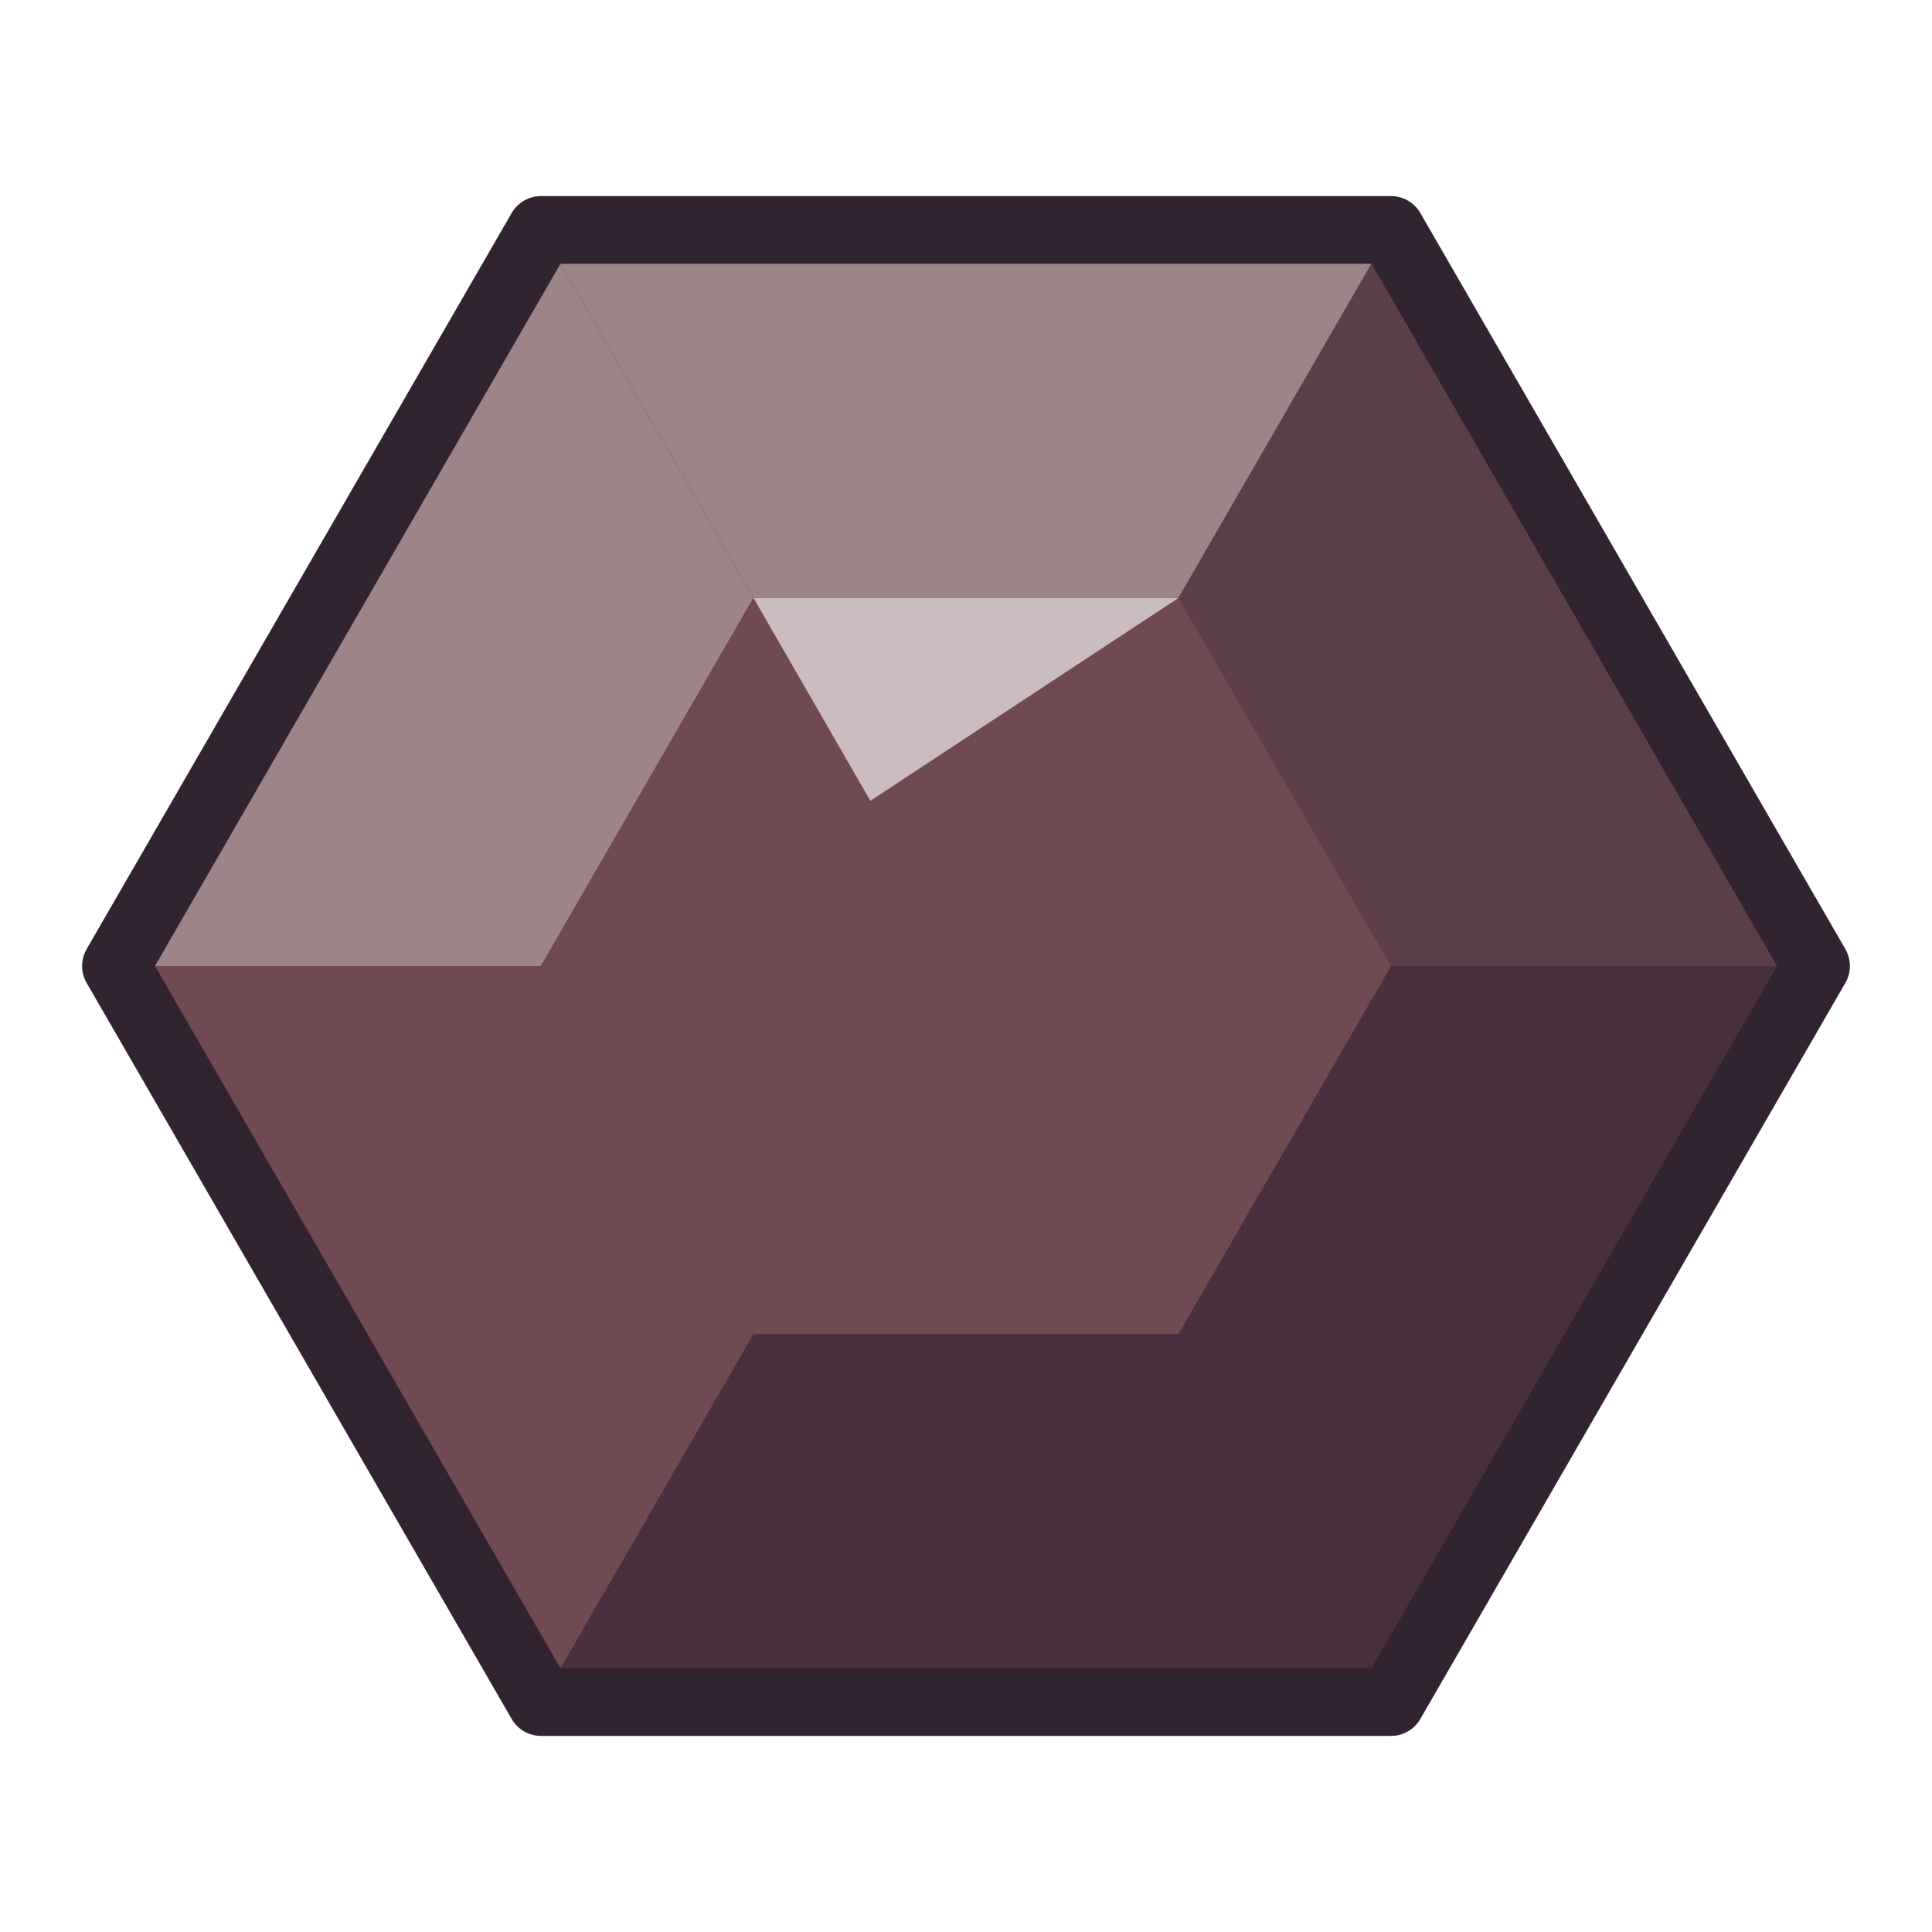
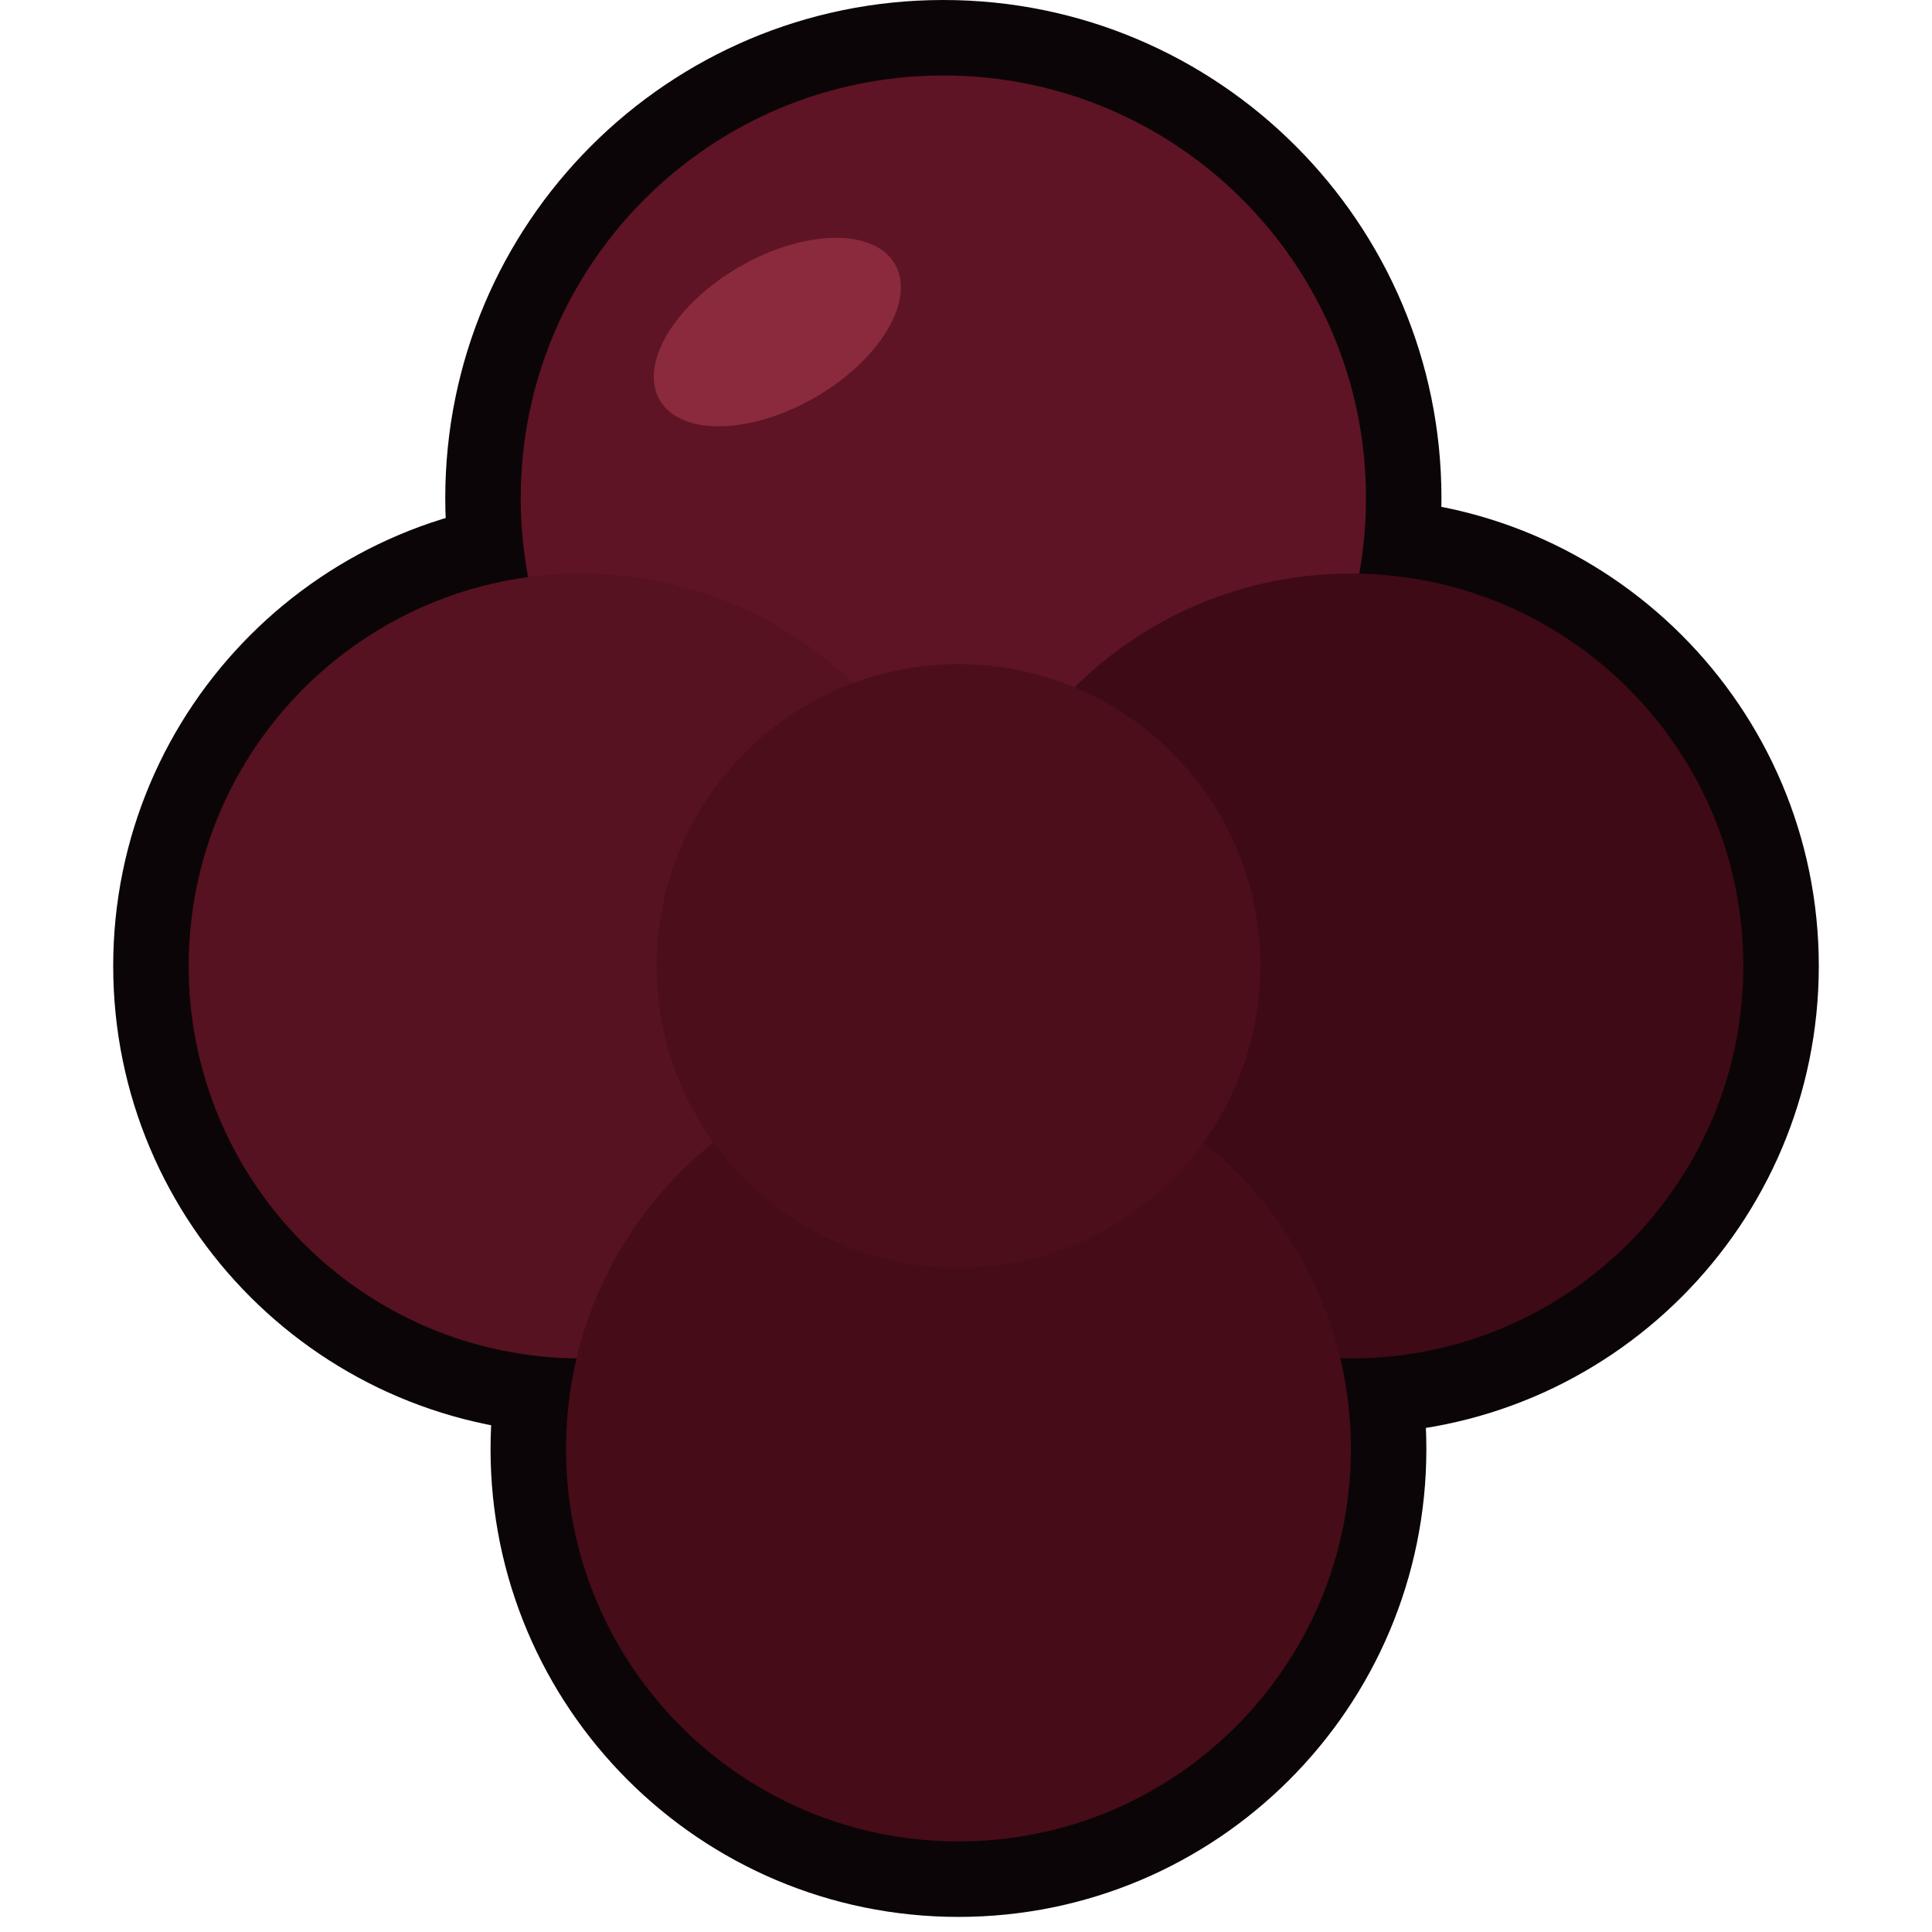
<svg xmlns="http://www.w3.org/2000/svg" viewBox="0 0 200 200" width="200" height="200">
-   <polygon points="188.0,100.0 144.0,176.2 56.0,176.2 12.0,100.0 56.0,23.8 144.0,23.8" fill="#48303e" />
-   <polygon points="188.0,100.0 144.0,176.2 122.0,138.1 144.0,100.0" fill="#48303e" />
-   <polygon points="144.0,176.2 56.0,176.2 78.0,138.1 122.0,138.1" fill="#48303e" />
-   <polygon points="56.0,176.2 12.0,100.0 56.0,100.0 78.0,138.1" fill="#6e4a52" />
-   <polygon points="12.0,100.0 56.0,23.8 78.0,61.9 56.0,100.0" fill="#9c8489" />
-   <polygon points="56.0,23.8 144.0,23.8 122.0,61.9 78.0,61.9" fill="#9c8489" />
-   <polygon points="144.0,23.8 188.0,100.0 144.0,100.0 122.0,61.9" fill="#5c3e48" />
-   <polygon points="144.0,100.0 122.0,138.1 78.0,138.1 56.0,100.0 78.0,61.9 122.0,61.9" fill="#6e4a52" />
-   <polygon points="78.0,61.9 122.0,61.9 90.1,82.9" fill="#d4c9cb" opacity="0.9" />
-   <polygon points="188.0,100.0 144.0,176.2 56.0,176.2 12.0,100.0 56.0,23.8 144.0,23.8" fill="none" stroke="#322331" stroke-width="7" stroke-linejoin="round" />
+   <svg viewBox="-7.5 0 128 128" width="200" height="200">
+     <circle cx="55" cy="33" r="33" fill="#0b0507" />
+     <circle cx="31" cy="64" r="31" fill="#0b0507" />
+     <circle cx="82" cy="64" r="31" fill="#0b0507" />
+     <circle cx="56" cy="96" r="31" fill="#0b0507" />
+     <circle cx="56" cy="64" r="30" fill="#4c0e1b" />
+     <circle cx="55" cy="33" r="28" fill="#5e1424" />
+     <circle cx="31" cy="64" r="26" fill="#561220" />
+     <circle cx="82" cy="64" r="26" fill="#3e0a15" />
+     <circle cx="56" cy="96" r="26" fill="#460c18" />
+     <circle cx="56" cy="64" r="20" fill="#4c0e1b" />
+     <ellipse cx="44" cy="22" rx="9" ry="5" fill="#8a2a3c" transform="rotate(-30 44 22)" />
+   </svg>
</svg>
